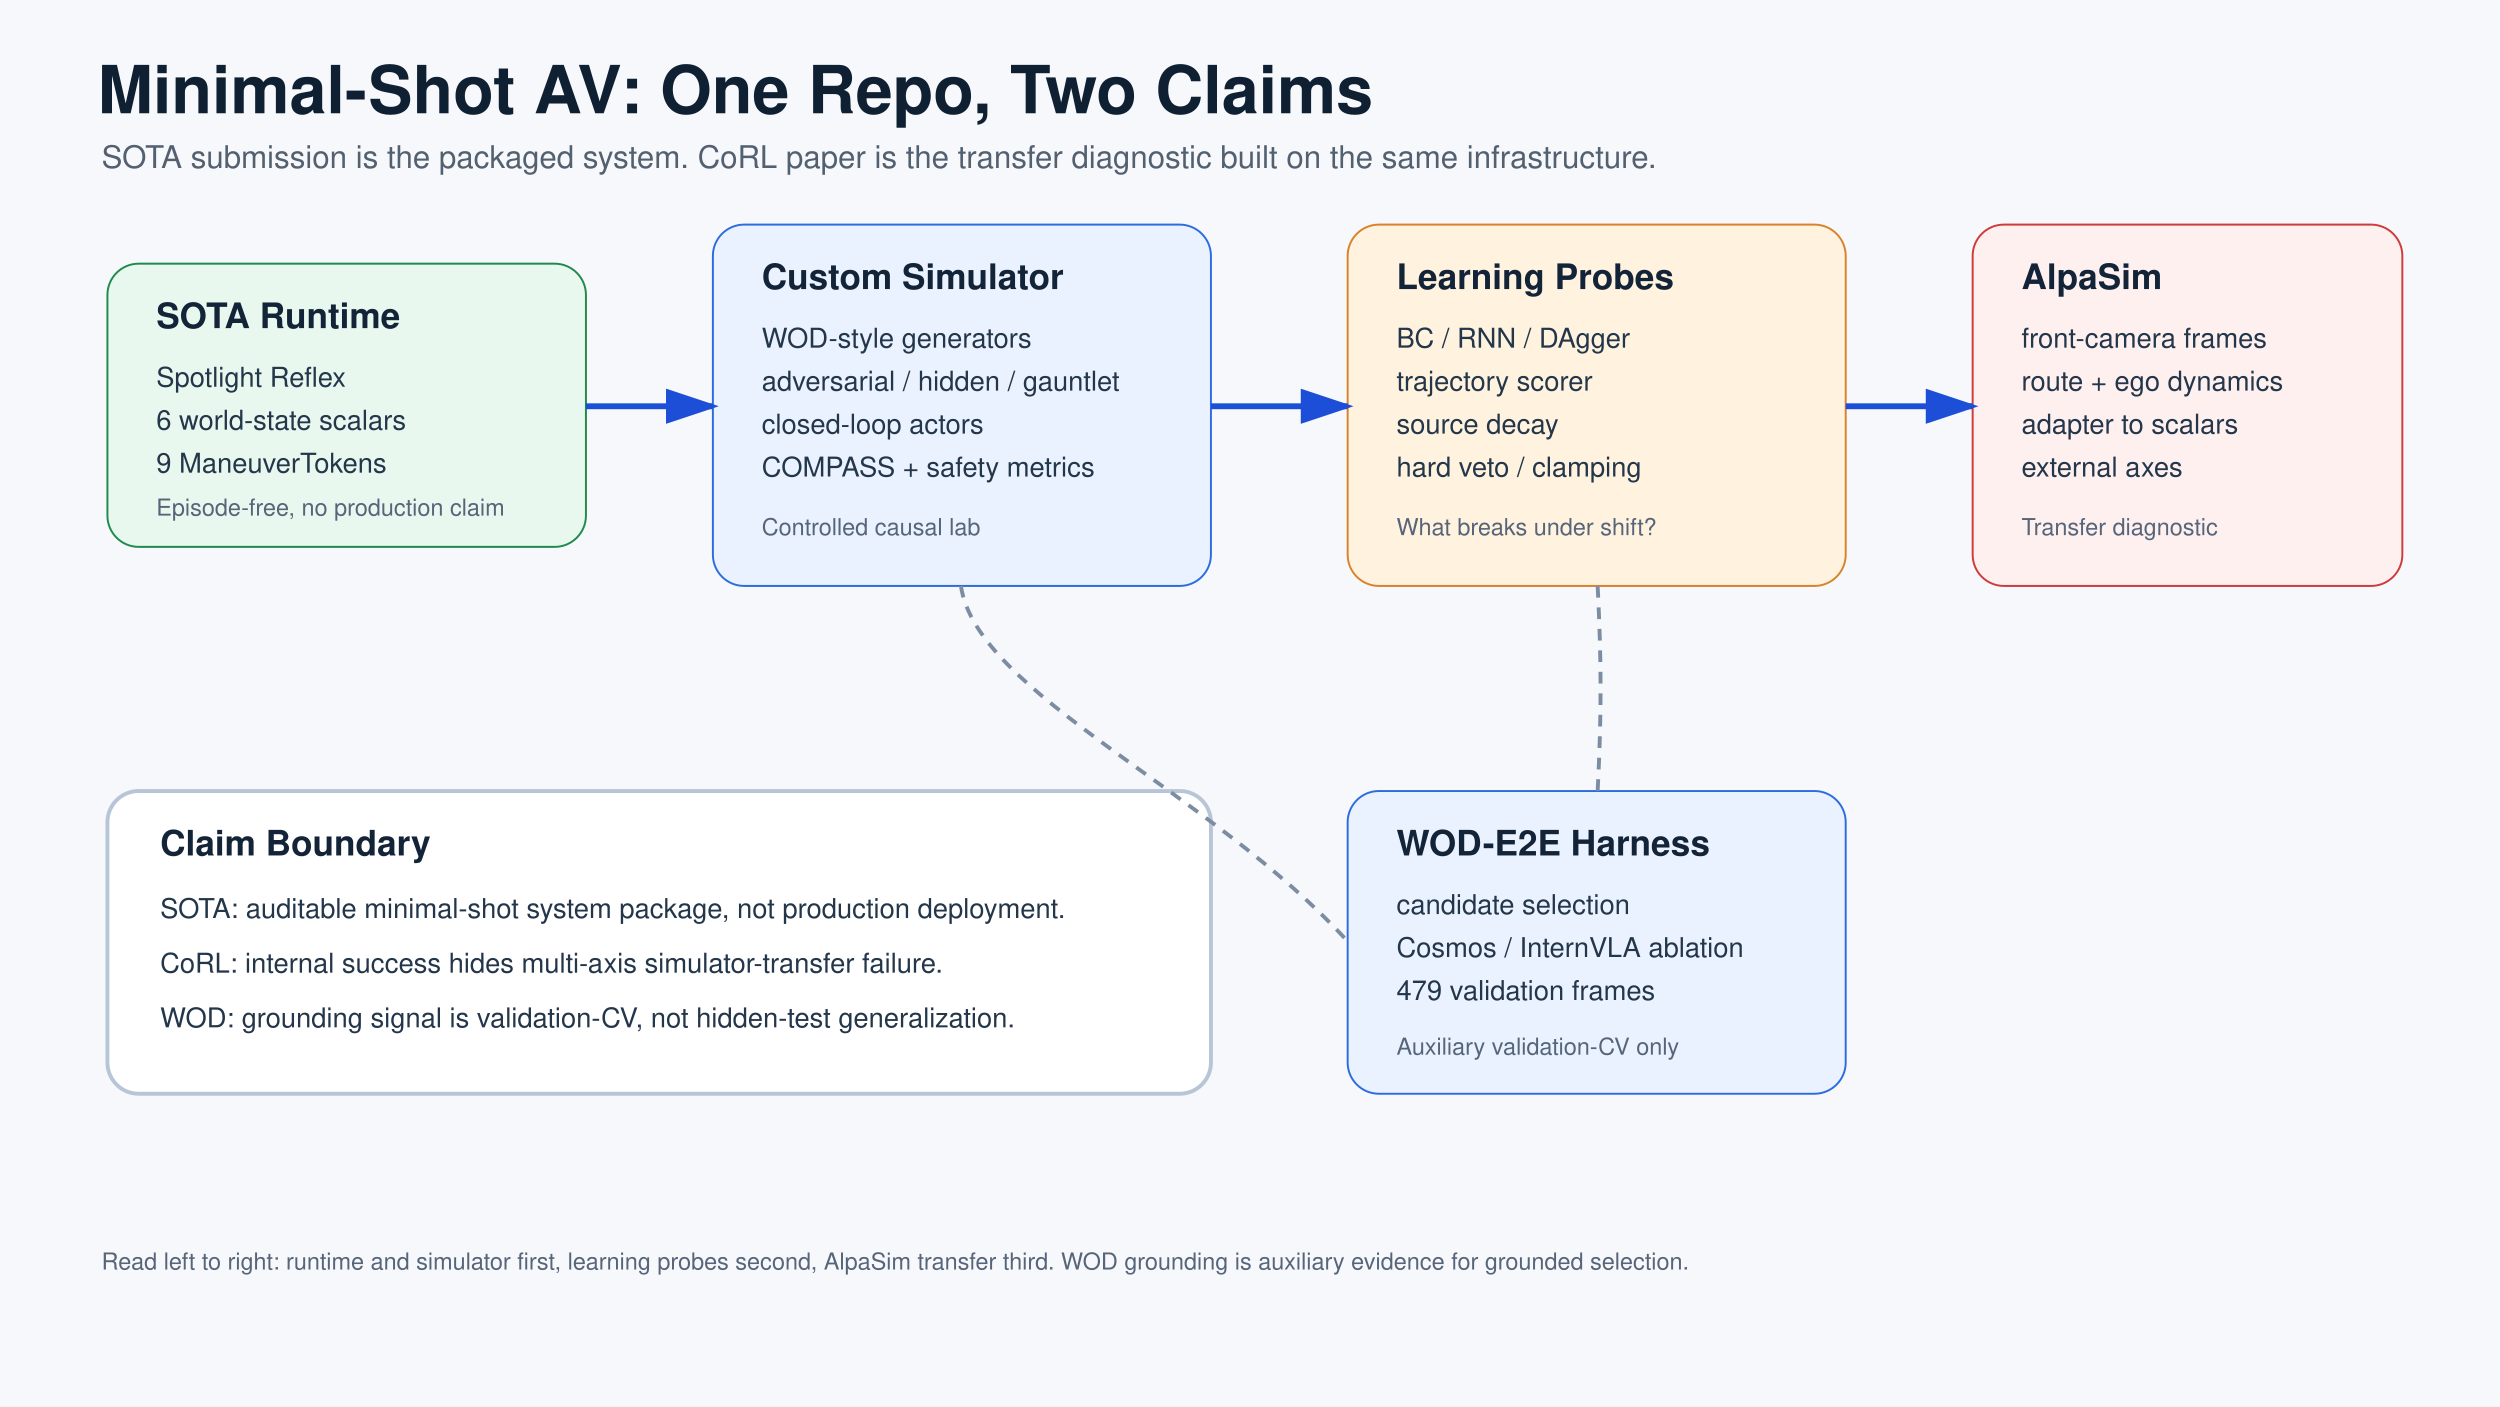
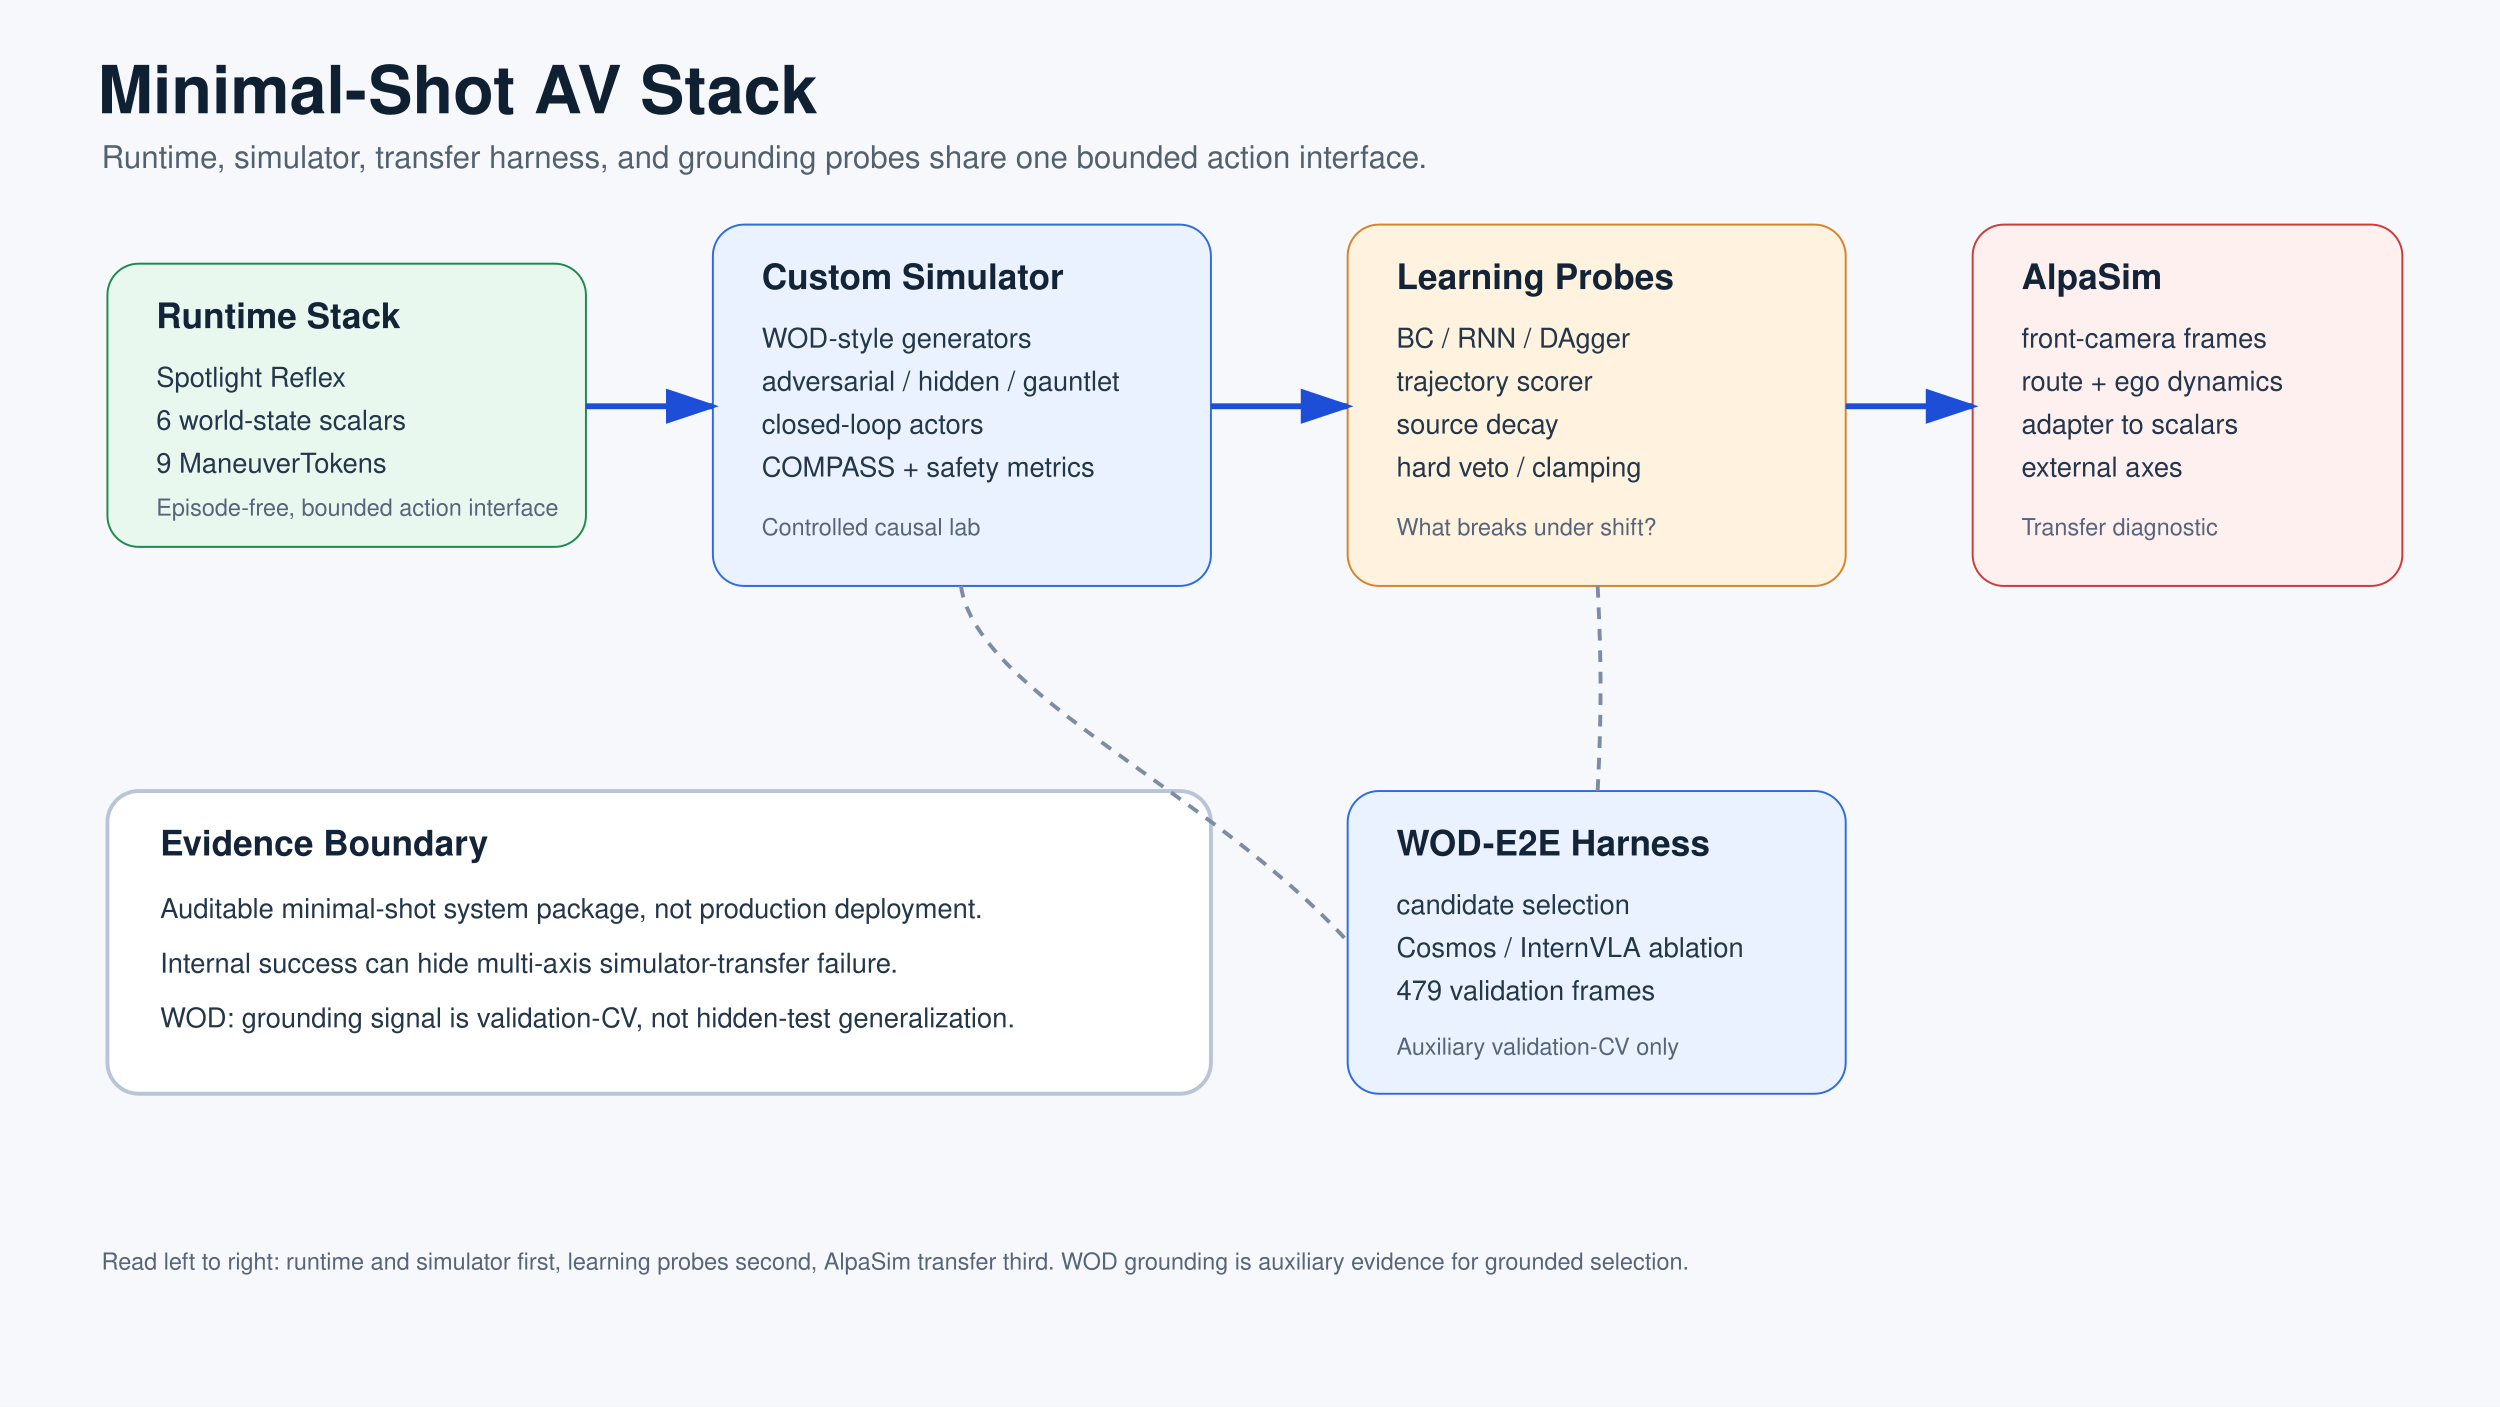
<svg xmlns="http://www.w3.org/2000/svg" width="1280" height="720" viewBox="0 0 1280 720">
  <defs>
    <marker id="arrow" markerWidth="10" markerHeight="10" refX="8" refY="3" orient="auto">
      <path d="M0,0 L0,6 L9,3 z" fill="#1d4ed8" />
    </marker>
    <style>
      .title{font:700 34px Helvetica,Arial,sans-serif;fill:#102033}
      .sub{font:400 16px Helvetica,Arial,sans-serif;fill:#526070}
      .box{fill:#ffffff;stroke:#b7c5d6;stroke-width:2}
      .blue{fill:#eaf2ff;stroke:#2d6cdf}
      .green{fill:#e9f8ef;stroke:#1f8a4c}
      .orange{fill:#fff3df;stroke:#d9822b}
      .red{fill:#fff0f0;stroke:#ce3b3b}
      .label{font:700 18px Helvetica,Arial,sans-serif;fill:#132438}
      .txt{font:400 14px Helvetica,Arial,sans-serif;fill:#24364a}
      .small{font:400 12px Helvetica,Arial,sans-serif;fill:#566579}
      .arrow{stroke:#1d4ed8;stroke-width:3;fill:none;marker-end:url(#arrow)}
      .dash{stroke:#7c8da3;stroke-width:2;fill:none;stroke-dasharray:6 5}
    </style>
  </defs>
  <rect width="1280" height="720" fill="#f6f8fb" />
-   <text x="50" y="58" class="title">Minimal-Shot AV: One Repo, Two Claims</text>
-   <text x="52" y="86" class="sub">SOTA submission is the packaged system. CoRL paper is the transfer diagnostic built on the same infrastructure.</text>
+   <text x="50" y="58" class="title">Minimal-Shot AV Stack</text>
+   <text x="52" y="86" class="sub">Runtime, simulator, transfer harness, and grounding probes share one bounded action interface.</text>
  <rect x="55" y="135" width="245" height="145" rx="16" class="green" />
-   <text x="80" y="168" class="label">SOTA Runtime</text>
+   <text x="80" y="168" class="label">Runtime Stack</text>
  <text x="80" y="198" class="txt">Spotlight Reflex</text>
  <text x="80" y="220" class="txt">6 world-state scalars</text>
  <text x="80" y="242" class="txt">9 ManeuverTokens</text>
-   <text x="80" y="264" class="small">Episode-free, no production claim</text>
+   <text x="80" y="264" class="small">Episode-free, bounded action interface</text>
  <rect x="365" y="115" width="255" height="185" rx="16" class="blue" />
  <text x="390" y="148" class="label">Custom Simulator</text>
  <text x="390" y="178" class="txt">WOD-style generators</text>
  <text x="390" y="200" class="txt">adversarial / hidden / gauntlet</text>
  <text x="390" y="222" class="txt">closed-loop actors</text>
  <text x="390" y="244" class="txt">COMPASS + safety metrics</text>
  <text x="390" y="274" class="small">Controlled causal lab</text>
  <rect x="690" y="115" width="255" height="185" rx="16" class="orange" />
  <text x="715" y="148" class="label">Learning Probes</text>
  <text x="715" y="178" class="txt">BC / RNN / DAgger</text>
  <text x="715" y="200" class="txt">trajectory scorer</text>
  <text x="715" y="222" class="txt">source decay</text>
  <text x="715" y="244" class="txt">hard veto / clamping</text>
  <text x="715" y="274" class="small">What breaks under shift?</text>
  <rect x="1010" y="115" width="220" height="185" rx="16" class="red" />
  <text x="1035" y="148" class="label">AlpaSim</text>
  <text x="1035" y="178" class="txt">front-camera frames</text>
  <text x="1035" y="200" class="txt">route + ego dynamics</text>
  <text x="1035" y="222" class="txt">adapter to scalars</text>
  <text x="1035" y="244" class="txt">external axes</text>
  <text x="1035" y="274" class="small">Transfer diagnostic</text>
  <rect x="690" y="405" width="255" height="155" rx="16" class="blue" />
  <text x="715" y="438" class="label">WOD-E2E Harness</text>
  <text x="715" y="468" class="txt">candidate selection</text>
  <text x="715" y="490" class="txt">Cosmos / InternVLA ablation</text>
  <text x="715" y="512" class="txt">479 validation frames</text>
  <text x="715" y="540" class="small">Auxiliary validation-CV only</text>
  <rect x="55" y="405" width="565" height="155" rx="16" class="box" />
-   <text x="82" y="438" class="label">Claim Boundary</text>
-   <text x="82" y="470" class="txt">SOTA: auditable minimal-shot system package, not production deployment.</text>
-   <text x="82" y="498" class="txt">CoRL: internal success hides multi-axis simulator-transfer failure.</text>
+   <text x="82" y="438" class="label">Evidence Boundary</text>
+   <text x="82" y="470" class="txt">Auditable minimal-shot system package, not production deployment.</text>
+   <text x="82" y="498" class="txt">Internal success can hide multi-axis simulator-transfer failure.</text>
  <text x="82" y="526" class="txt">WOD: grounding signal is validation-CV, not hidden-test generalization.</text>
  <path d="M300 208 C330 208 335 208 365 208" class="arrow" />
  <path d="M620 208 C655 208 660 208 690 208" class="arrow" />
  <path d="M945 208 C975 208 980 208 1010 208" class="arrow" />
  <path d="M492 300 C500 355 620 405 690 482" class="dash" />
  <path d="M818 300 C820 340 820 365 818 405" class="dash" />
  <text x="52" y="650" class="small">Read left to right: runtime and simulator first, learning probes second, AlpaSim transfer third. WOD grounding is auxiliary evidence for grounded selection.</text>
</svg>
